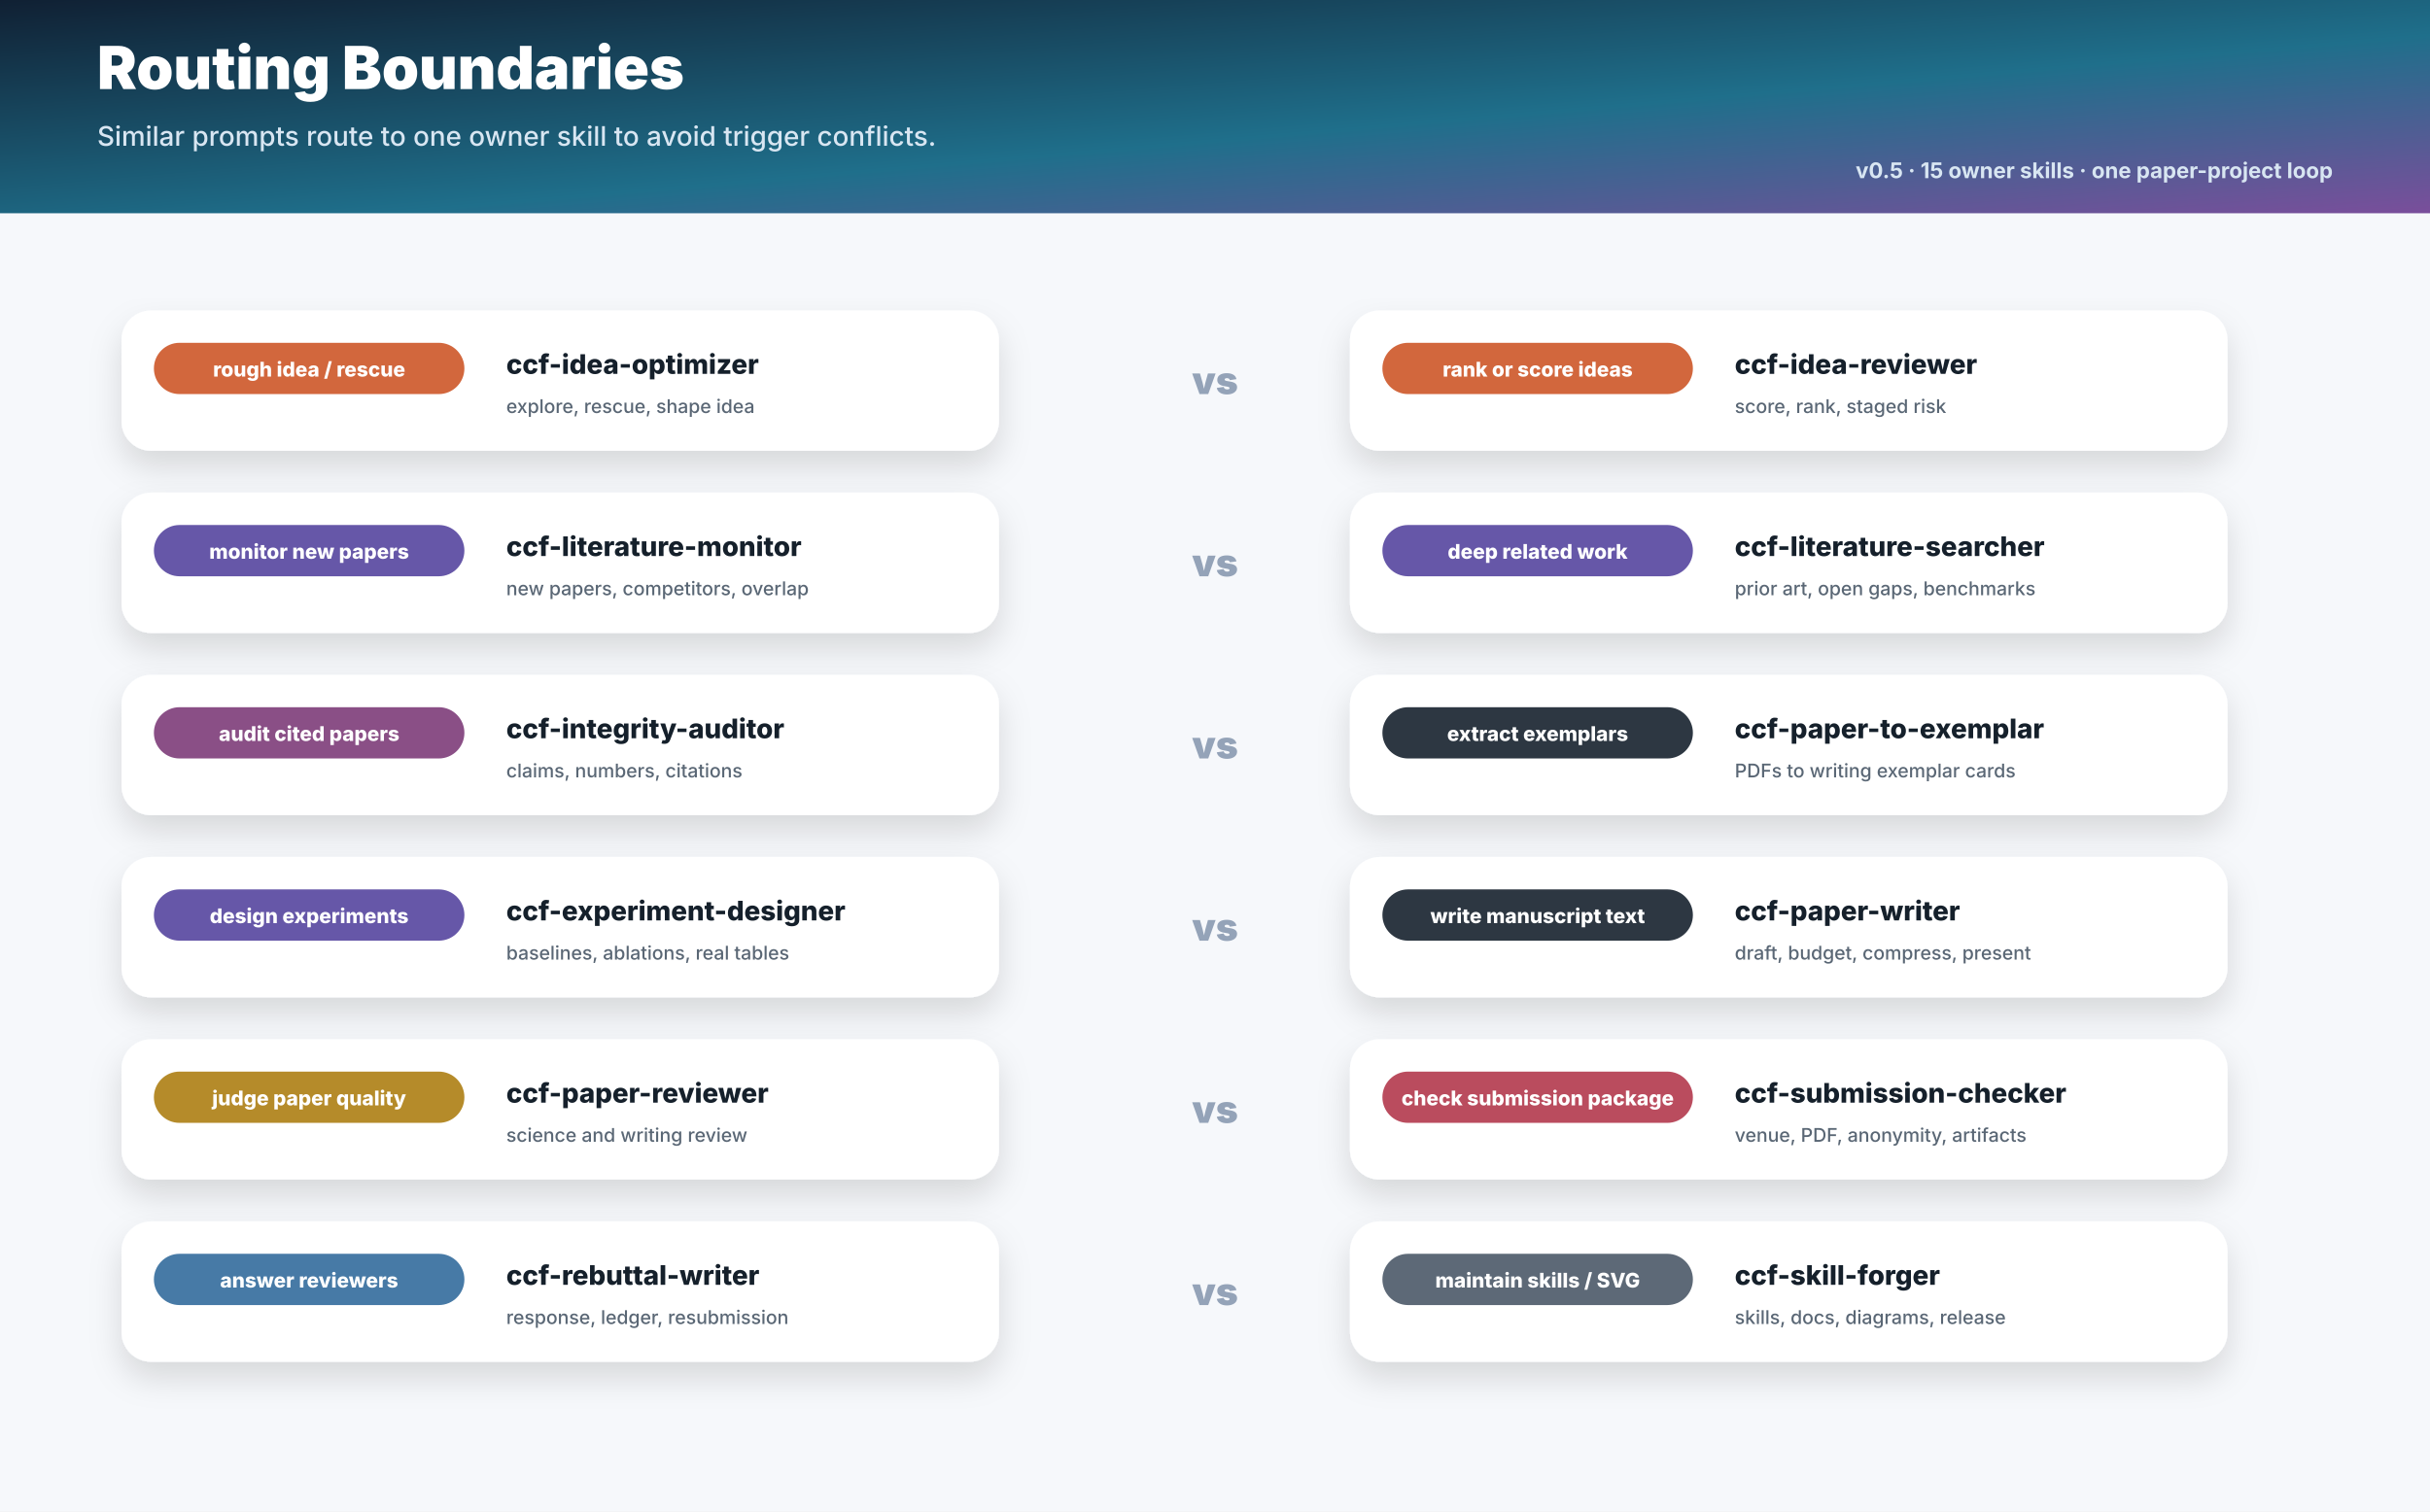
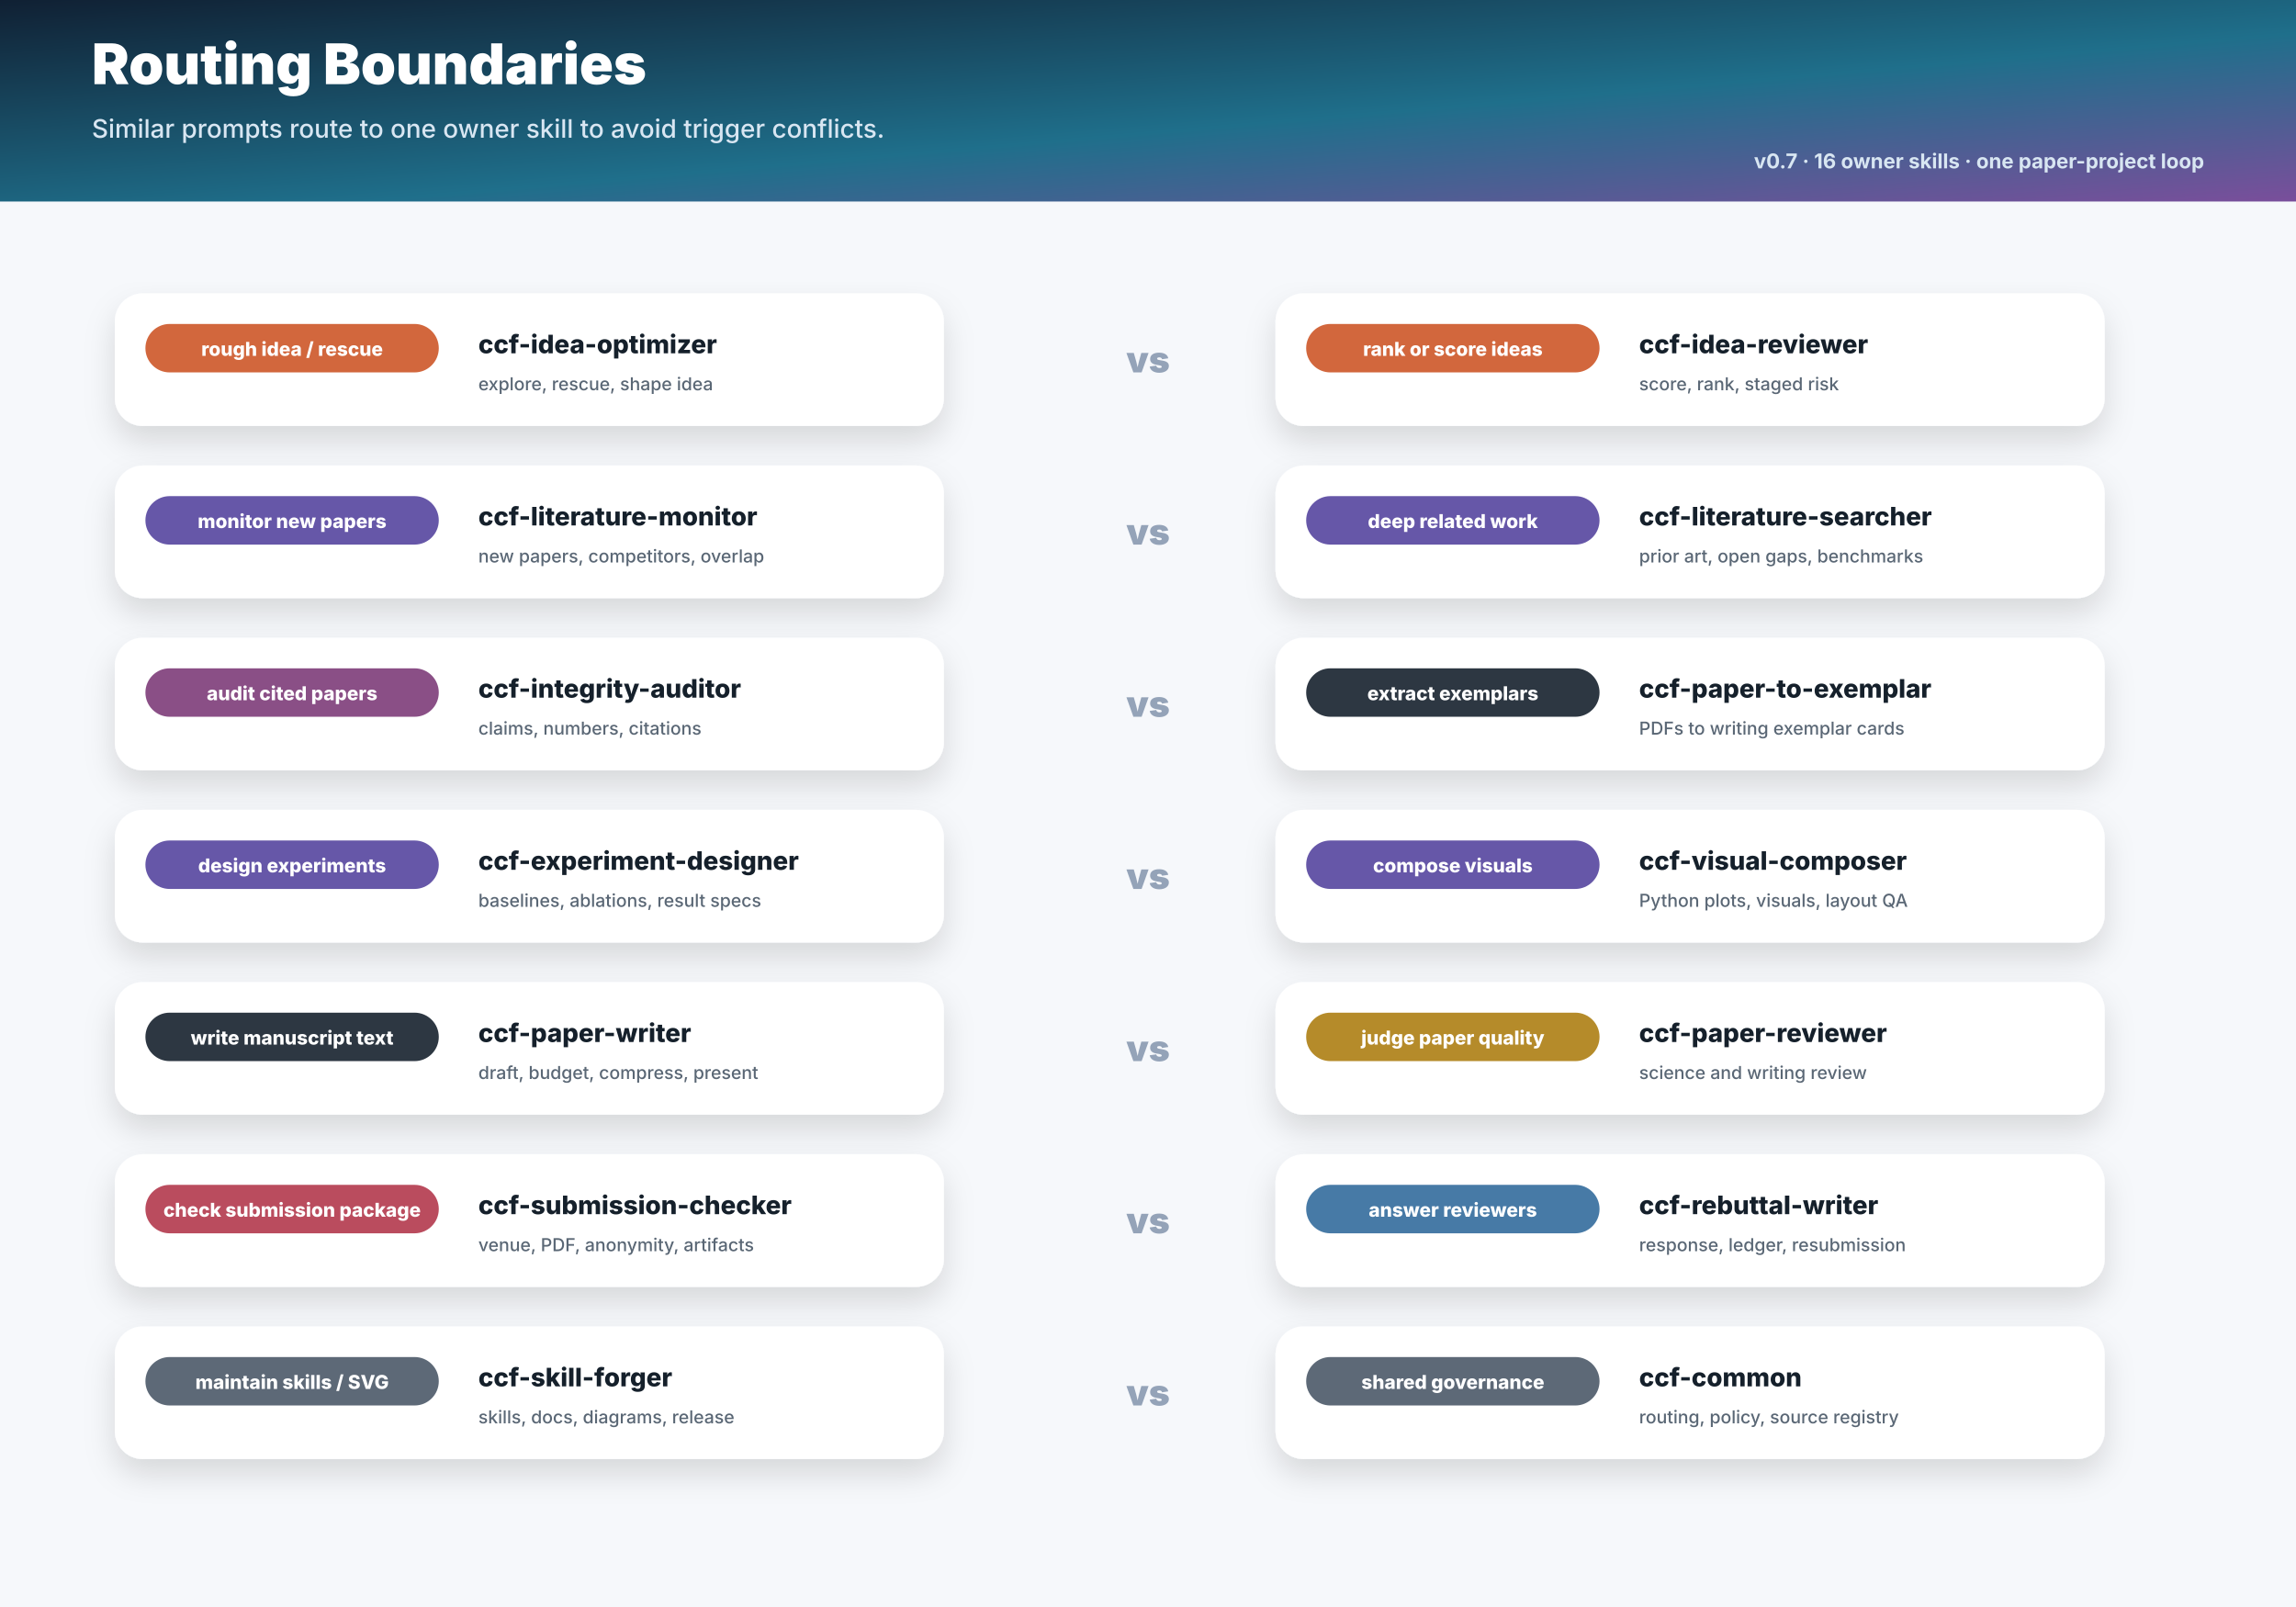
- <svg xmlns="http://www.w3.org/2000/svg" width="1800" height="1120" viewBox="0 0 1800 1120">
+ <svg xmlns="http://www.w3.org/2000/svg" width="1800" height="1260" viewBox="0 0 1800 1260">
  <defs>
    <linearGradient id="header" x1="0" y1="0" x2="1" y2="1">
      <stop offset="0" stop-color="#102033" />
      <stop offset="0.58" stop-color="#1F6F8B" />
      <stop offset="1" stop-color="#7A4E9B" />
    </linearGradient>
    <filter id="shadow" x="-20%" y="-20%" width="140%" height="160%">
      <feDropShadow dx="0" dy="12" stdDeviation="12" flood-color="#0B1826" flood-opacity="0.13" />
    </filter>
    <marker id="arrow" markerWidth="13" markerHeight="13" refX="11" refY="6.5" orient="auto">
      <path d="M2,2 L11,6.5 L2,11 Z" fill="#7B8794" />
    </marker>
  </defs>
  <style>text{font-family:Inter, Segoe UI, Arial, sans-serif;dominant-baseline:auto} .mono{font-family:Consolas,Menlo,monospace}</style>
-   <rect x="0" y="0" width="1800" height="1120" rx="0" fill="#F6F8FB" stroke="none" stroke-width="2" />
+   <rect x="0" y="0" width="1800" height="1260" rx="0" fill="#F6F8FB" stroke="none" stroke-width="2" />
  <rect x="0" y="0" width="1800" height="158" rx="0" fill="url(#header)" stroke="none" stroke-width="2" />
  <text x="72" y="66" font-size="44" font-weight="850" fill="#FFFFFF" text-anchor="start">Routing Boundaries</text>
  <text x="72" y="108" font-size="20" font-weight="500" fill="#D8E6F2" text-anchor="start">Similar prompts route to one owner skill to avoid trigger conflicts.</text>
-   <text x="1728" y="132" font-size="16" font-weight="650" fill="#D8E6F2" text-anchor="end">v0.5 · 15 owner skills · one paper-project loop</text>
+   <text x="1728" y="132" font-size="16" font-weight="650" fill="#D8E6F2" text-anchor="end">v0.7 · 16 owner skills · one paper-project loop</text>
  <rect x="90" y="230" width="650" height="104" rx="22" fill="#FFFFFF" stroke="none" stroke-width="2" filter="url(#shadow)" />
  <rect x="114" y="254" width="230" height="38" rx="19" fill="#D2673D" stroke="none" stroke-width="2" />
  <text x="229" y="279" font-size="15" font-weight="760" fill="#FFFFFF" text-anchor="middle">rough idea / rescue</text>
  <text x="375" y="277" font-size="20" font-weight="820" fill="#15202B" text-anchor="start">ccf-idea-optimizer</text>
  <text x="375" y="306" font-size="14" font-weight="520" fill="#5A6775" text-anchor="start">explore, rescue, shape idea</text>
  <rect x="1000" y="230" width="650" height="104" rx="22" fill="#FFFFFF" stroke="none" stroke-width="2" filter="url(#shadow)" />
  <rect x="1024" y="254" width="230" height="38" rx="19" fill="#D2673D" stroke="none" stroke-width="2" />
  <text x="1139" y="279" font-size="15" font-weight="760" fill="#FFFFFF" text-anchor="middle">rank or score ideas</text>
  <text x="1285" y="277" font-size="20" font-weight="820" fill="#15202B" text-anchor="start">ccf-idea-reviewer</text>
  <text x="1285" y="306" font-size="14" font-weight="520" fill="#5A6775" text-anchor="start">score, rank, staged risk</text>
  <text x="900" y="292" font-size="28" font-weight="850" fill="#94A3B8" text-anchor="middle">vs</text>
  <rect x="90" y="365" width="650" height="104" rx="22" fill="#FFFFFF" stroke="none" stroke-width="2" filter="url(#shadow)" />
  <rect x="114" y="389" width="230" height="38" rx="19" fill="#6657A8" stroke="none" stroke-width="2" />
  <text x="229" y="414" font-size="15" font-weight="760" fill="#FFFFFF" text-anchor="middle">monitor new papers</text>
  <text x="375" y="412" font-size="20" font-weight="820" fill="#15202B" text-anchor="start">ccf-literature-monitor</text>
  <text x="375" y="441" font-size="14" font-weight="520" fill="#5A6775" text-anchor="start">new papers, competitors, overlap</text>
  <rect x="1000" y="365" width="650" height="104" rx="22" fill="#FFFFFF" stroke="none" stroke-width="2" filter="url(#shadow)" />
  <rect x="1024" y="389" width="230" height="38" rx="19" fill="#6657A8" stroke="none" stroke-width="2" />
  <text x="1139" y="414" font-size="15" font-weight="760" fill="#FFFFFF" text-anchor="middle">deep related work</text>
  <text x="1285" y="412" font-size="20" font-weight="820" fill="#15202B" text-anchor="start">ccf-literature-searcher</text>
  <text x="1285" y="441" font-size="14" font-weight="520" fill="#5A6775" text-anchor="start">prior art, open gaps, benchmarks</text>
  <text x="900" y="427" font-size="28" font-weight="850" fill="#94A3B8" text-anchor="middle">vs</text>
  <rect x="90" y="500" width="650" height="104" rx="22" fill="#FFFFFF" stroke="none" stroke-width="2" filter="url(#shadow)" />
  <rect x="114" y="524" width="230" height="38" rx="19" fill="#8A4F86" stroke="none" stroke-width="2" />
  <text x="229" y="549" font-size="15" font-weight="760" fill="#FFFFFF" text-anchor="middle">audit cited papers</text>
  <text x="375" y="547" font-size="20" font-weight="820" fill="#15202B" text-anchor="start">ccf-integrity-auditor</text>
  <text x="375" y="576" font-size="14" font-weight="520" fill="#5A6775" text-anchor="start">claims, numbers, citations</text>
  <rect x="1000" y="500" width="650" height="104" rx="22" fill="#FFFFFF" stroke="none" stroke-width="2" filter="url(#shadow)" />
  <rect x="1024" y="524" width="230" height="38" rx="19" fill="#2D3742" stroke="none" stroke-width="2" />
  <text x="1139" y="549" font-size="15" font-weight="760" fill="#FFFFFF" text-anchor="middle">extract exemplars</text>
  <text x="1285" y="547" font-size="20" font-weight="820" fill="#15202B" text-anchor="start">ccf-paper-to-exemplar</text>
  <text x="1285" y="576" font-size="14" font-weight="520" fill="#5A6775" text-anchor="start">PDFs to writing exemplar cards</text>
  <text x="900" y="562" font-size="28" font-weight="850" fill="#94A3B8" text-anchor="middle">vs</text>
  <rect x="90" y="635" width="650" height="104" rx="22" fill="#FFFFFF" stroke="none" stroke-width="2" filter="url(#shadow)" />
  <rect x="114" y="659" width="230" height="38" rx="19" fill="#6657A8" stroke="none" stroke-width="2" />
  <text x="229" y="684" font-size="15" font-weight="760" fill="#FFFFFF" text-anchor="middle">design experiments</text>
  <text x="375" y="682" font-size="20" font-weight="820" fill="#15202B" text-anchor="start">ccf-experiment-designer</text>
-   <text x="375" y="711" font-size="14" font-weight="520" fill="#5A6775" text-anchor="start">baselines, ablations, real tables</text>
+   <text x="375" y="711" font-size="14" font-weight="520" fill="#5A6775" text-anchor="start">baselines, ablations, result specs</text>
  <rect x="1000" y="635" width="650" height="104" rx="22" fill="#FFFFFF" stroke="none" stroke-width="2" filter="url(#shadow)" />
-   <rect x="1024" y="659" width="230" height="38" rx="19" fill="#2D3742" stroke="none" stroke-width="2" />
-   <text x="1139" y="684" font-size="15" font-weight="760" fill="#FFFFFF" text-anchor="middle">write manuscript text</text>
-   <text x="1285" y="682" font-size="20" font-weight="820" fill="#15202B" text-anchor="start">ccf-paper-writer</text>
-   <text x="1285" y="711" font-size="14" font-weight="520" fill="#5A6775" text-anchor="start">draft, budget, compress, present</text>
+   <rect x="1024" y="659" width="230" height="38" rx="19" fill="#6657A8" stroke="none" stroke-width="2" />
+   <text x="1139" y="684" font-size="15" font-weight="760" fill="#FFFFFF" text-anchor="middle">compose visuals</text>
+   <text x="1285" y="682" font-size="20" font-weight="820" fill="#15202B" text-anchor="start">ccf-visual-composer</text>
+   <text x="1285" y="711" font-size="14" font-weight="520" fill="#5A6775" text-anchor="start">Python plots, visuals, layout QA</text>
  <text x="900" y="697" font-size="28" font-weight="850" fill="#94A3B8" text-anchor="middle">vs</text>
  <rect x="90" y="770" width="650" height="104" rx="22" fill="#FFFFFF" stroke="none" stroke-width="2" filter="url(#shadow)" />
-   <rect x="114" y="794" width="230" height="38" rx="19" fill="#B58B2A" stroke="none" stroke-width="2" />
-   <text x="229" y="819" font-size="15" font-weight="760" fill="#FFFFFF" text-anchor="middle">judge paper quality</text>
-   <text x="375" y="817" font-size="20" font-weight="820" fill="#15202B" text-anchor="start">ccf-paper-reviewer</text>
-   <text x="375" y="846" font-size="14" font-weight="520" fill="#5A6775" text-anchor="start">science and writing review</text>
+   <rect x="114" y="794" width="230" height="38" rx="19" fill="#2D3742" stroke="none" stroke-width="2" />
+   <text x="229" y="819" font-size="15" font-weight="760" fill="#FFFFFF" text-anchor="middle">write manuscript text</text>
+   <text x="375" y="817" font-size="20" font-weight="820" fill="#15202B" text-anchor="start">ccf-paper-writer</text>
+   <text x="375" y="846" font-size="14" font-weight="520" fill="#5A6775" text-anchor="start">draft, budget, compress, present</text>
  <rect x="1000" y="770" width="650" height="104" rx="22" fill="#FFFFFF" stroke="none" stroke-width="2" filter="url(#shadow)" />
-   <rect x="1024" y="794" width="230" height="38" rx="19" fill="#BA4C5E" stroke="none" stroke-width="2" />
-   <text x="1139" y="819" font-size="15" font-weight="760" fill="#FFFFFF" text-anchor="middle">check submission package</text>
-   <text x="1285" y="817" font-size="20" font-weight="820" fill="#15202B" text-anchor="start">ccf-submission-checker</text>
-   <text x="1285" y="846" font-size="14" font-weight="520" fill="#5A6775" text-anchor="start">venue, PDF, anonymity, artifacts</text>
+   <rect x="1024" y="794" width="230" height="38" rx="19" fill="#B58B2A" stroke="none" stroke-width="2" />
+   <text x="1139" y="819" font-size="15" font-weight="760" fill="#FFFFFF" text-anchor="middle">judge paper quality</text>
+   <text x="1285" y="817" font-size="20" font-weight="820" fill="#15202B" text-anchor="start">ccf-paper-reviewer</text>
+   <text x="1285" y="846" font-size="14" font-weight="520" fill="#5A6775" text-anchor="start">science and writing review</text>
  <text x="900" y="832" font-size="28" font-weight="850" fill="#94A3B8" text-anchor="middle">vs</text>
  <rect x="90" y="905" width="650" height="104" rx="22" fill="#FFFFFF" stroke="none" stroke-width="2" filter="url(#shadow)" />
-   <rect x="114" y="929" width="230" height="38" rx="19" fill="#477AA6" stroke="none" stroke-width="2" />
-   <text x="229" y="954" font-size="15" font-weight="760" fill="#FFFFFF" text-anchor="middle">answer reviewers</text>
-   <text x="375" y="952" font-size="20" font-weight="820" fill="#15202B" text-anchor="start">ccf-rebuttal-writer</text>
-   <text x="375" y="981" font-size="14" font-weight="520" fill="#5A6775" text-anchor="start">response, ledger, resubmission</text>
+   <rect x="114" y="929" width="230" height="38" rx="19" fill="#BA4C5E" stroke="none" stroke-width="2" />
+   <text x="229" y="954" font-size="15" font-weight="760" fill="#FFFFFF" text-anchor="middle">check submission package</text>
+   <text x="375" y="952" font-size="20" font-weight="820" fill="#15202B" text-anchor="start">ccf-submission-checker</text>
+   <text x="375" y="981" font-size="14" font-weight="520" fill="#5A6775" text-anchor="start">venue, PDF, anonymity, artifacts</text>
  <rect x="1000" y="905" width="650" height="104" rx="22" fill="#FFFFFF" stroke="none" stroke-width="2" filter="url(#shadow)" />
-   <rect x="1024" y="929" width="230" height="38" rx="19" fill="#5D6977" stroke="none" stroke-width="2" />
-   <text x="1139" y="954" font-size="15" font-weight="760" fill="#FFFFFF" text-anchor="middle">maintain skills / SVG</text>
-   <text x="1285" y="952" font-size="20" font-weight="820" fill="#15202B" text-anchor="start">ccf-skill-forger</text>
-   <text x="1285" y="981" font-size="14" font-weight="520" fill="#5A6775" text-anchor="start">skills, docs, diagrams, release</text>
+   <rect x="1024" y="929" width="230" height="38" rx="19" fill="#477AA6" stroke="none" stroke-width="2" />
+   <text x="1139" y="954" font-size="15" font-weight="760" fill="#FFFFFF" text-anchor="middle">answer reviewers</text>
+   <text x="1285" y="952" font-size="20" font-weight="820" fill="#15202B" text-anchor="start">ccf-rebuttal-writer</text>
+   <text x="1285" y="981" font-size="14" font-weight="520" fill="#5A6775" text-anchor="start">response, ledger, resubmission</text>
  <text x="900" y="967" font-size="28" font-weight="850" fill="#94A3B8" text-anchor="middle">vs</text>
+   <rect x="90" y="1040" width="650" height="104" rx="22" fill="#FFFFFF" stroke="none" stroke-width="2" filter="url(#shadow)" />
+   <rect x="114" y="1064" width="230" height="38" rx="19" fill="#5D6977" stroke="none" stroke-width="2" />
+   <text x="229" y="1089" font-size="15" font-weight="760" fill="#FFFFFF" text-anchor="middle">maintain skills / SVG</text>
+   <text x="375" y="1087" font-size="20" font-weight="820" fill="#15202B" text-anchor="start">ccf-skill-forger</text>
+   <text x="375" y="1116" font-size="14" font-weight="520" fill="#5A6775" text-anchor="start">skills, docs, diagrams, release</text>
+   <rect x="1000" y="1040" width="650" height="104" rx="22" fill="#FFFFFF" stroke="none" stroke-width="2" filter="url(#shadow)" />
+   <rect x="1024" y="1064" width="230" height="38" rx="19" fill="#5D6977" stroke="none" stroke-width="2" />
+   <text x="1139" y="1089" font-size="15" font-weight="760" fill="#FFFFFF" text-anchor="middle">shared governance</text>
+   <text x="1285" y="1087" font-size="20" font-weight="820" fill="#15202B" text-anchor="start">ccf-common</text>
+   <text x="1285" y="1116" font-size="14" font-weight="520" fill="#5A6775" text-anchor="start">routing, policy, source registry</text>
+   <text x="900" y="1102" font-size="28" font-weight="850" fill="#94A3B8" text-anchor="middle">vs</text>
</svg>
